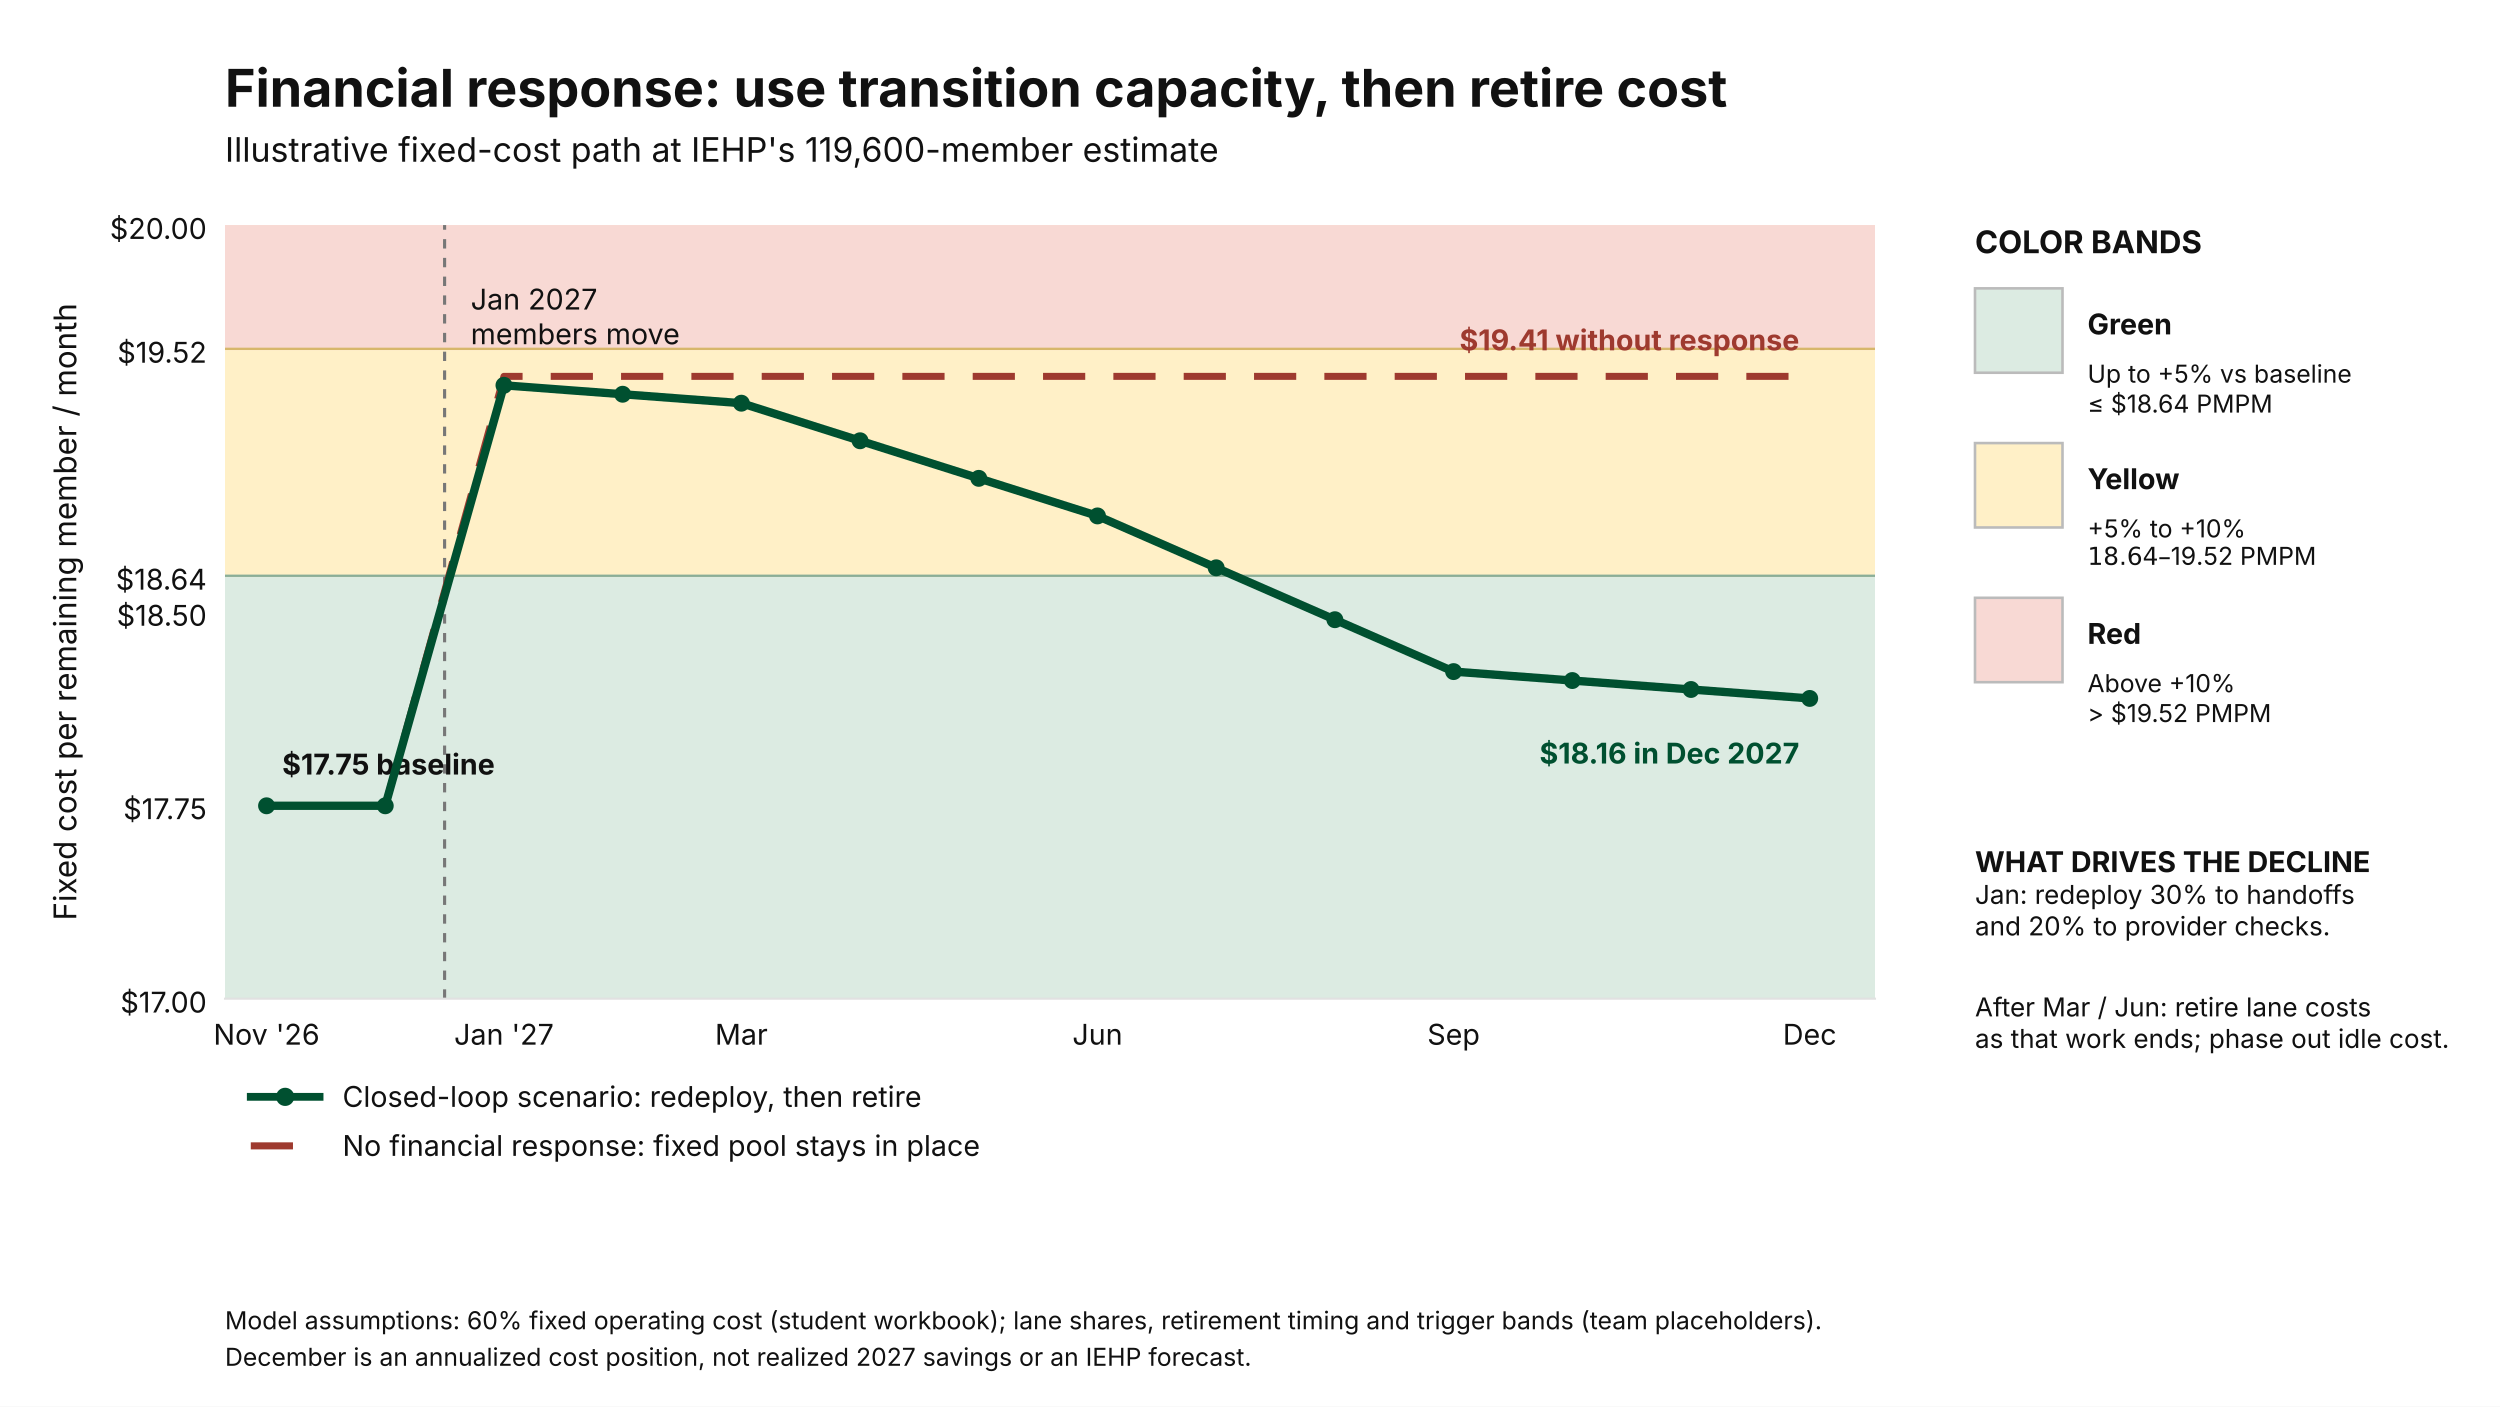
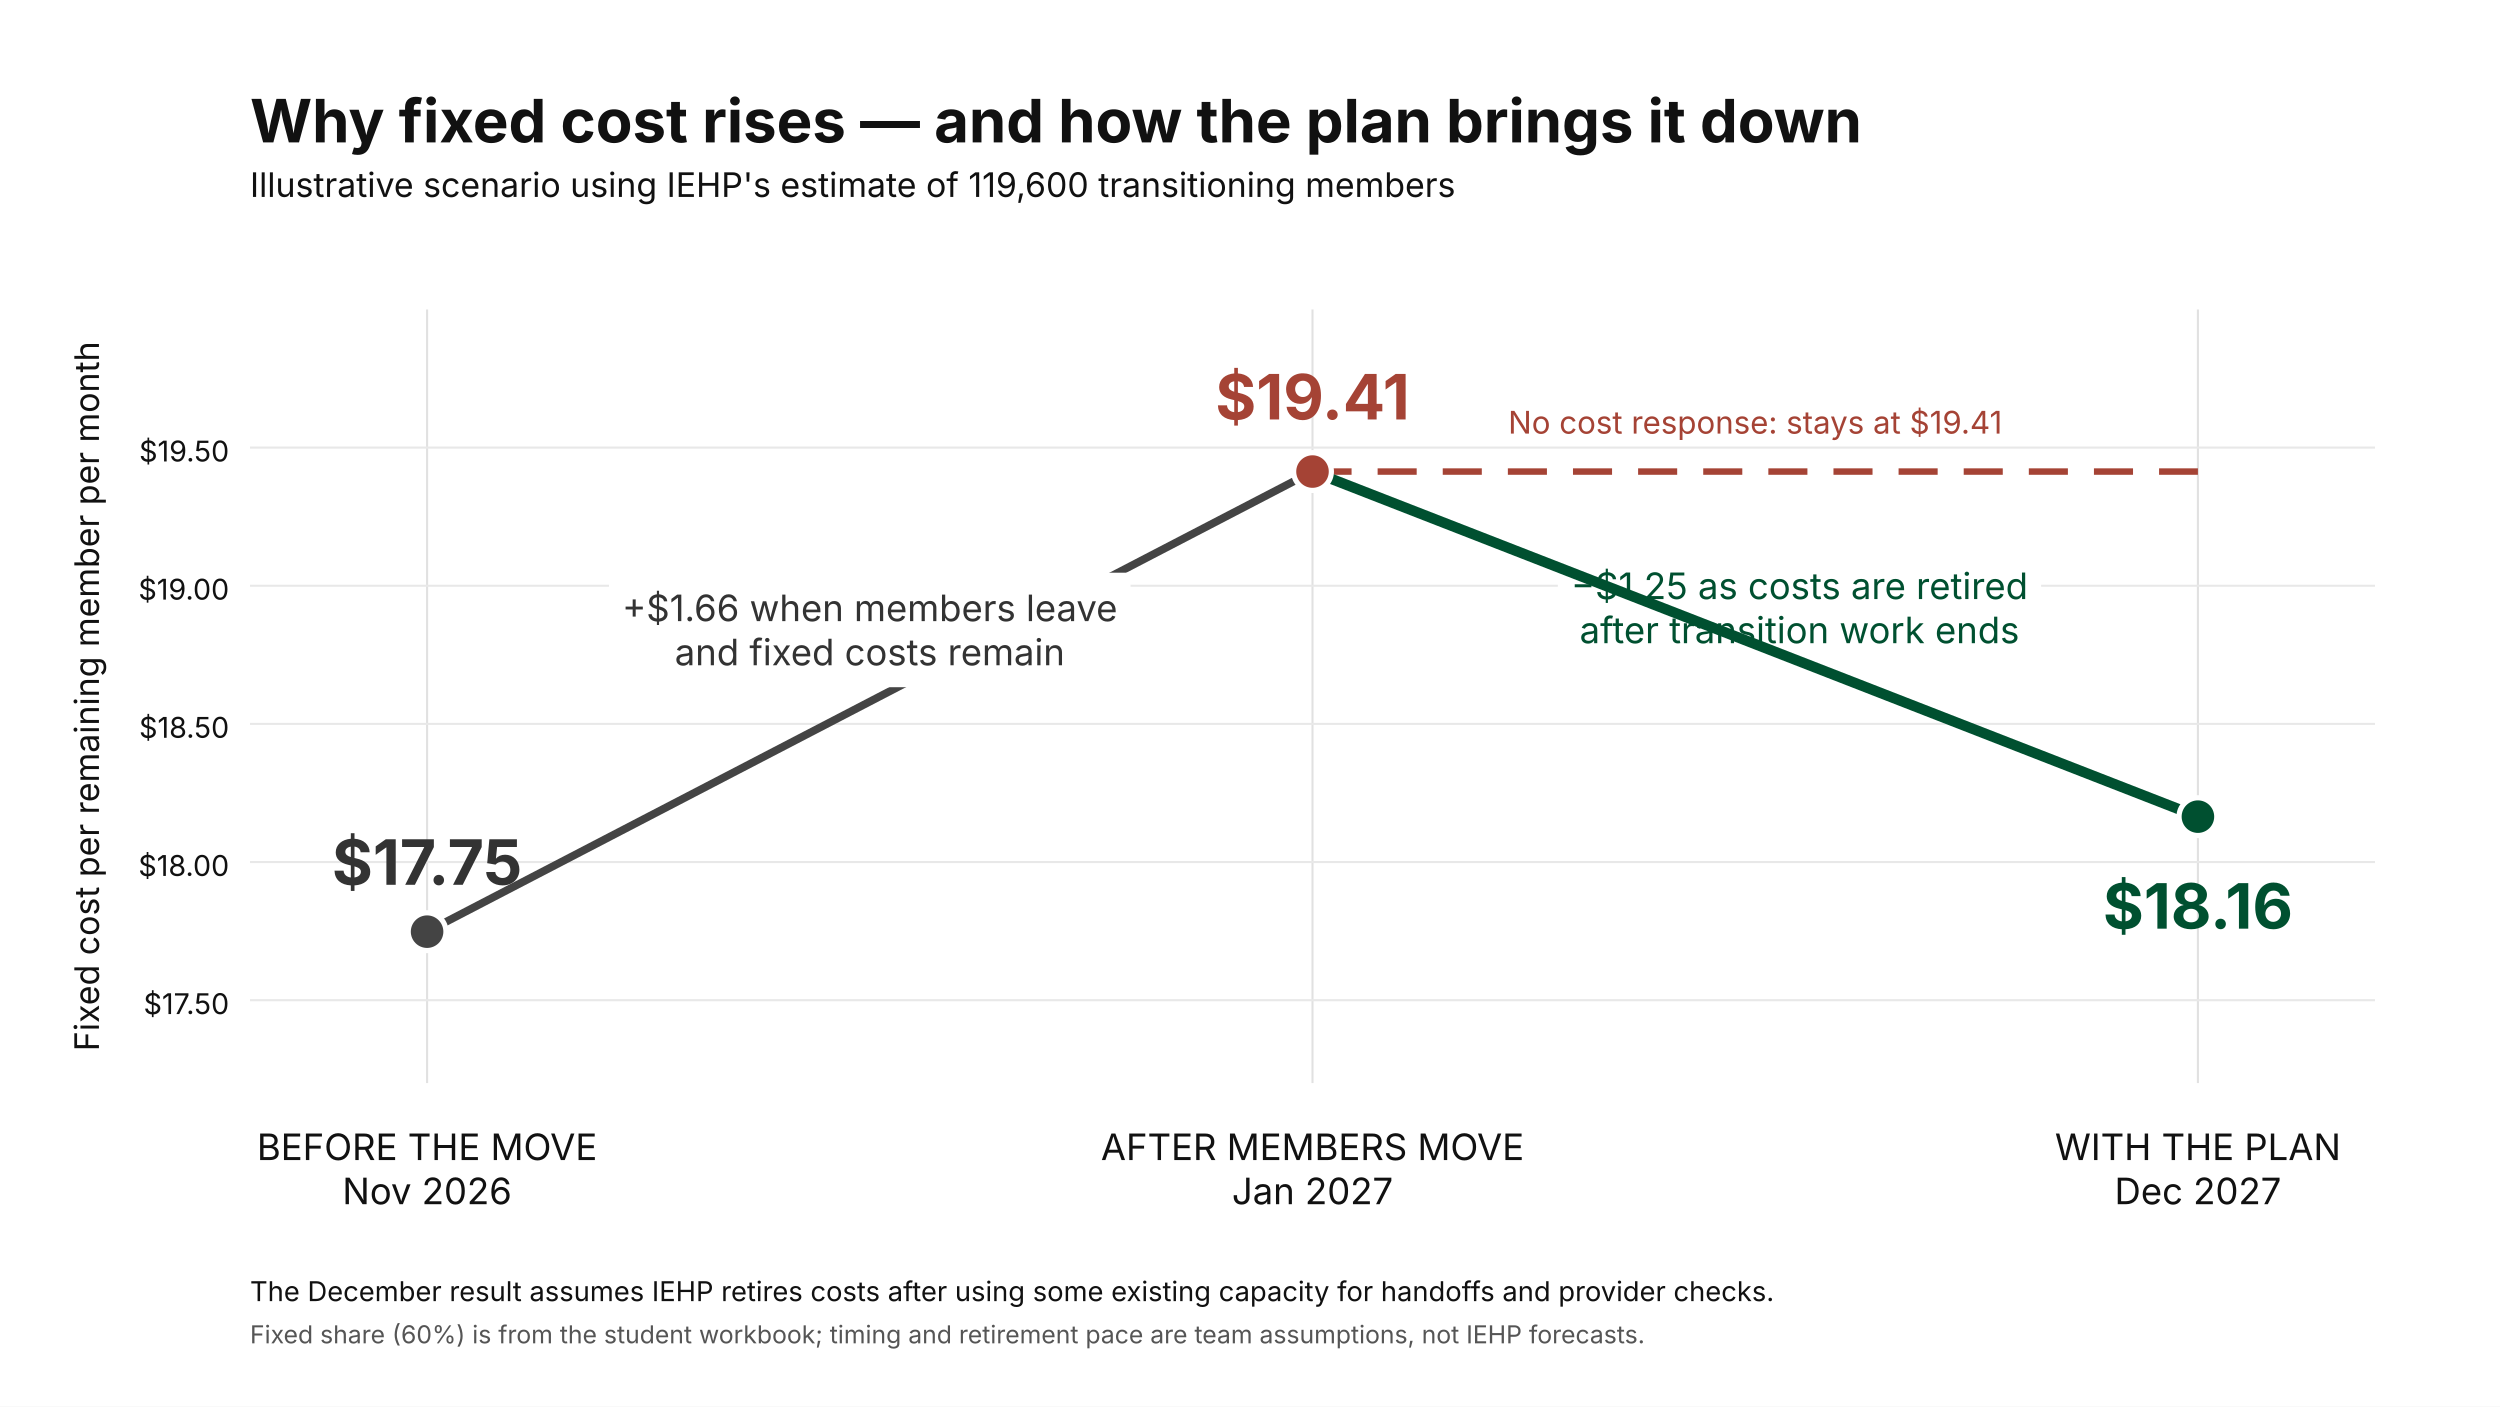
<svg xmlns="http://www.w3.org/2000/svg" xmlns:xlink="http://www.w3.org/1999/xlink" width="959.76pt" height="540pt" viewBox="0 0 959.76 540" version="1.1">
  <defs>
    <style type="text/css">*{stroke-linejoin: round; stroke-linecap: butt}</style>
  </defs>
  <g id="figure_1">
    <g id="patch_1">
      <path d="M 0 540  L 959.76 540  L 959.76 0  L 0 0  z " style="fill: #ffffff" />
    </g>
    <g id="axes_1">
      <g id="patch_2">
-         <path d="M 86.378 383.4  L 719.82 383.4  L 719.82 86.4  L 86.378 86.4  z " style="fill: #ffffff" />
-       </g>
-       <g id="patch_3">
-         <path d="M 86.378 383.4  L 719.82 383.4  L 719.82 221.04  L 86.378 221.04  z " clip-path="url(#p89c7a95bb6)" style="fill: #dcebe2; stroke: #dcebe2; stroke-linejoin: miter" />
-       </g>
-       <g id="patch_4">
-         <path d="M 86.378 221.04  L 719.82 221.04  L 719.82 133.92  L 86.378 133.92  z " clip-path="url(#p89c7a95bb6)" style="fill: #fff0c7; stroke: #fff0c7; stroke-linejoin: miter" />
-       </g>
-       <g id="patch_5">
-         <path d="M 86.378 133.92  L 719.82 133.92  L 719.82 86.4  L 86.378 86.4  z " clip-path="url(#p89c7a95bb6)" style="fill: #f8d9d4; stroke: #f8d9d4; stroke-linejoin: miter" />
+         <path d="M 95.976 415.8  L 911.772 415.8  L 911.772 118.8  L 95.976 118.8  z " style="fill: #ffffff" />
      </g>
      <g id="matplotlib.axis_1">
        <g id="xtick_1">
-           <g id="line2d_1" />
+           <g id="line2d_1">
+             <path d="M 163.959 415.8  L 163.959 118.8  " clip-path="url(#pc200cc74a9)" style="fill: none; stroke: #e1e1e1; stroke-width: 0.8; stroke-linecap: square" />
+           </g>
+           <g id="line2d_2" />
          <g id="text_1">
-             <text style="font-size: 11px; font-family: 'Inter'; text-anchor: middle; fill: #111111" x="102.328" y="401.056" transform="rotate(-0 102.3284 401.0562)">Nov '26</text>
+             <text style="font-size: 14px; font-family: 'Inter'; fill: #111111" transform="translate(98.63041 445.3625)">BEFORE THE MOVE</text>
+             <text style="font-size: 14px; font-family: 'Inter'; fill: #111111" transform="translate(131.4254 462.302)">Nov 2026</text>
          </g>
        </g>
        <g id="xtick_2">
-           <g id="line2d_2" />
+           <g id="line2d_3">
+             <path d="M 503.874 415.8  L 503.874 118.8  " clip-path="url(#pc200cc74a9)" style="fill: none; stroke: #e1e1e1; stroke-width: 0.8; stroke-linecap: square" />
+           </g>
+           <g id="line2d_4" />
          <g id="text_2">
-             <text style="font-size: 11px; font-family: 'Inter'; text-anchor: middle; fill: #111111" x="193.471" y="401.056" transform="rotate(-0 193.471 401.0562)">Jan '27</text>
+             <text style="font-size: 14px; font-family: 'Inter'; fill: #111111" transform="translate(422.6281 445.3625)">AFTER MEMBERS MOVE</text>
+             <text style="font-size: 14px; font-family: 'Inter'; fill: #111111" transform="translate(472.9274 462.302)">Jan 2027</text>
          </g>
        </g>
        <g id="xtick_3">
-           <g id="line2d_3" />
+           <g id="line2d_5">
+             <path d="M 843.789 415.8  L 843.789 118.8  " clip-path="url(#pc200cc74a9)" style="fill: none; stroke: #e1e1e1; stroke-width: 0.8; stroke-linecap: square" />
+           </g>
+           <g id="line2d_6" />
          <g id="text_3">
-             <text style="font-size: 11px; font-family: 'Inter'; text-anchor: middle; fill: #111111" x="284.614" y="401.056" transform="rotate(-0 284.6137 401.0562)">Mar</text>
-           </g>
-         </g>
-         <g id="xtick_4">
-           <g id="line2d_4" />
-           <g id="text_4">
-             <text style="font-size: 11px; font-family: 'Inter'; text-anchor: middle; fill: #111111" x="421.328" y="401.056" transform="rotate(-0 421.3277 401.0562)">Jun</text>
-           </g>
-         </g>
-         <g id="xtick_5">
-           <g id="line2d_5" />
-           <g id="text_5">
-             <text style="font-size: 11px; font-family: 'Inter'; text-anchor: middle; fill: #111111" x="558.042" y="401.056" transform="rotate(-0 558.0417 401.0562)">Sep</text>
-           </g>
-         </g>
-         <g id="xtick_6">
-           <g id="line2d_6" />
-           <g id="text_6">
-             <text style="font-size: 11px; font-family: 'Inter'; text-anchor: middle; fill: #111111" x="694.756" y="401.056" transform="rotate(-0 694.7558 401.0562)">Dec</text>
+             <text style="font-size: 14px; font-family: 'Inter'; fill: #111111" transform="translate(788.8926 445.3625)">WITH THE PLAN</text>
+             <text style="font-size: 14px; font-family: 'Inter'; fill: #111111" transform="translate(811.7727 462.302)">Dec 2027</text>
          </g>
        </g>
      </g>
      <g id="matplotlib.axis_2">
        <g id="ytick_1">
-           <g id="line2d_7" />
-           <g id="text_7">
-             <text style="font-size: 11px; font-family: 'Inter'; text-anchor: end; fill: #111111" x="79.378" y="388.728" transform="rotate(-0 79.3784 388.7281)">$17.00</text>
+           <g id="line2d_7">
+             <path d="M 95.976 383.979  L 911.772 383.979  " clip-path="url(#pc200cc74a9)" style="fill: none; stroke: #e8e8e8; stroke-width: 0.8; stroke-linecap: square" />
+           </g>
+           <g id="line2d_8" />
+           <g id="text_4">
+             <text style="font-size: 11px; font-family: 'Inter'; text-anchor: end; fill: #111111" x="87.976" y="389.307" transform="rotate(-0 87.976 389.3067)">$17.50</text>
          </g>
        </g>
        <g id="ytick_2">
-           <g id="line2d_8" />
-           <g id="text_8">
-             <text style="font-size: 11px; font-family: 'Inter'; text-anchor: end; fill: #111111" x="79.378" y="314.478" transform="rotate(-0 79.3784 314.4781)">$17.75</text>
+           <g id="line2d_9">
+             <path d="M 95.976 330.943  L 911.772 330.943  " clip-path="url(#pc200cc74a9)" style="fill: none; stroke: #e8e8e8; stroke-width: 0.8; stroke-linecap: square" />
+           </g>
+           <g id="line2d_10" />
+           <g id="text_5">
+             <text style="font-size: 11px; font-family: 'Inter'; text-anchor: end; fill: #111111" x="87.976" y="336.271" transform="rotate(-0 87.976 336.271)">$18.00</text>
          </g>
        </g>
        <g id="ytick_3">
-           <g id="line2d_9" />
-           <g id="text_9">
-             <text style="font-size: 11px; font-family: 'Inter'; text-anchor: end; fill: #111111" x="79.378" y="240.228" transform="rotate(-0 79.3784 240.2281)">$18.50</text>
+           <g id="line2d_11">
+             <path d="M 95.976 277.907  L 911.772 277.907  " clip-path="url(#pc200cc74a9)" style="fill: none; stroke: #e8e8e8; stroke-width: 0.8; stroke-linecap: square" />
+           </g>
+           <g id="line2d_12" />
+           <g id="text_6">
+             <text style="font-size: 11px; font-family: 'Inter'; text-anchor: end; fill: #111111" x="87.976" y="283.235" transform="rotate(-0 87.976 283.2353)">$18.50</text>
          </g>
        </g>
        <g id="ytick_4">
-           <g id="line2d_10" />
-           <g id="text_10">
-             <text style="font-size: 11px; font-family: 'Inter'; text-anchor: end; fill: #111111" x="79.378" y="226.368" transform="rotate(-0 79.3784 226.3681)">$18.64</text>
+           <g id="line2d_13">
+             <path d="M 95.976 224.871  L 911.772 224.871  " clip-path="url(#pc200cc74a9)" style="fill: none; stroke: #e8e8e8; stroke-width: 0.8; stroke-linecap: square" />
+           </g>
+           <g id="line2d_14" />
+           <g id="text_7">
+             <text style="font-size: 11px; font-family: 'Inter'; text-anchor: end; fill: #111111" x="87.976" y="230.2" transform="rotate(-0 87.976 230.1996)">$19.00</text>
          </g>
        </g>
        <g id="ytick_5">
-           <g id="line2d_11" />
-           <g id="text_11">
-             <text style="font-size: 11px; font-family: 'Inter'; text-anchor: end; fill: #111111" x="79.378" y="139.248" transform="rotate(-0 79.3784 139.2481)">$19.52</text>
+           <g id="line2d_15">
+             <path d="M 95.976 171.836  L 911.772 171.836  " clip-path="url(#pc200cc74a9)" style="fill: none; stroke: #e8e8e8; stroke-width: 0.8; stroke-linecap: square" />
+           </g>
+           <g id="line2d_16" />
+           <g id="text_8">
+             <text style="font-size: 11px; font-family: 'Inter'; text-anchor: end; fill: #111111" x="87.976" y="177.164" transform="rotate(-0 87.976 177.1638)">$19.50</text>
          </g>
        </g>
-         <g id="ytick_6">
-           <g id="line2d_12" />
-           <g id="text_12">
-             <text style="font-size: 11px; font-family: 'Inter'; text-anchor: end; fill: #111111" x="79.378" y="91.728" transform="rotate(-0 79.3784 91.72813)">$20.00</text>
-           </g>
-         </g>
-         <g id="text_13">
-           <text style="font-size: 12px; font-family: 'Inter'; text-anchor: middle; fill: #111111" x="29.285" y="234.9" transform="rotate(-90 29.28496 234.9)">Fixed cost per remaining member / month</text>
+         <g id="text_9">
+           <text style="font-size: 13px; font-family: 'Inter'; text-anchor: middle; fill: #111111" x="37.981" y="267.3" transform="rotate(-90 37.98057 267.3)">Fixed cost per remaining member per month</text>
        </g>
      </g>
-       <g id="line2d_13">
-         <path d="M 86.378 221.04  L 719.82 221.04  " clip-path="url(#p89c7a95bb6)" style="fill: none; stroke: #8aae98; stroke-width: 0.9; stroke-linecap: square" />
+       <g id="line2d_17">
+         <path d="M 503.874 181.033  L 843.789 181.033  " clip-path="url(#pc200cc74a9)" style="fill: none; stroke-dasharray: 15,10; stroke-dashoffset: 0; stroke: #a54335; stroke-width: 2.5" />
      </g>
-       <g id="line2d_14">
-         <path d="M 86.378 133.92  L 719.82 133.92  " clip-path="url(#p89c7a95bb6)" style="fill: none; stroke: #d7b76b; stroke-width: 0.9; stroke-linecap: square" />
+       <g id="line2d_18">
+         <path d="M 163.959 357.673  L 503.874 181.033  " clip-path="url(#pc200cc74a9)" style="fill: none; stroke: #444444; stroke-width: 3; stroke-linecap: square" />
      </g>
-       <g id="line2d_15">
-         <path d="M 170.685 383.4  L 170.685 86.4  " clip-path="url(#p89c7a95bb6)" style="fill: none; stroke-dasharray: 3.6,3.6; stroke-dashoffset: 0; stroke: #777777; stroke-width: 1.2" />
+       <g id="text_10">
+         <text style="font-weight: 700; font-size: 24px; font-family: 'Inter'; text-anchor: middle; fill: #333333" x="163.959" y="339.673" transform="rotate(-0 163.959 339.6729)">$17.75</text>
      </g>
-       <g id="patch_6">
-         <path d="M 86.378 383.4  L 719.82 383.4  " style="fill: none; stroke: #e1e1e1; stroke-width: 0.8; stroke-linejoin: miter; stroke-linecap: square" />
+       <g id="text_11">
+         <text style="font-weight: 700; font-size: 24px; font-family: 'Inter'; text-anchor: middle; fill: #a54335" x="503.874" y="161.033" transform="rotate(-0 503.874 161.0327)">$19.41</text>
      </g>
-       <g id="line2d_16">
-         <path d="M 147.9 309.348  L 193.471 144.484  L 239.042 144.484  L 284.614 144.484  L 330.185 144.484  L 375.756 144.484  L 421.328 144.484  L 466.899 144.484  L 512.47 144.484  L 558.042 144.484  L 603.613 144.484  L 649.184 144.484  L 694.756 144.484  " clip-path="url(#p89c7a95bb6)" style="fill: none; stroke-dasharray: 16.2,10.8; stroke-dashoffset: 0; stroke: #9e3a2f; stroke-width: 2.7" />
+       <g id="text_12">
+         <text style="font-weight: 700; font-size: 24px; font-family: 'Inter'; text-anchor: middle; fill: #005030" x="843.789" y="356.513" transform="rotate(-0 843.789 356.5128)">$18.16</text>
+       </g>
+       <g id="text_13">
+         <g id="patch_3">
+           <path d="M 233.803 263.822  L 434.03 263.822  L 434.03 219.863  L 233.803 219.863  z " style="fill: #ffffff" />
+         </g>
+         <text style="font-size: 14px; font-family: 'Inter'; fill: #333333" transform="translate(238.8434 238.4659)">+$1.66 when members leave</text>
+         <text style="font-size: 14px; font-family: 'Inter'; fill: #333333" transform="translate(259.0384 255.4054)">and fixed costs remain</text>
      </g>
      <g id="text_14">
-         <text style="font-size: 11px; font-family: 'Inter'; fill: #111111" transform="translate(180.7111 118.8363)">Jan 2027</text>
-         <text style="font-size: 11px; font-family: 'Inter'; fill: #111111" transform="translate(180.7111 132.1458)">members move</text>
+         <g id="patch_4">
+           <path d="M 598.068 255.337  L 783.586 255.337  L 783.586 211.378  L 598.068 211.378  z " style="fill: #ffffff" />
+         </g>
+         <text style="font-size: 14px; font-family: 'Inter'; fill: #005030" transform="translate(603.1085 229.9802)">−$1.25 as costs are retired</text>
+         <text style="font-size: 14px; font-family: 'Inter'; fill: #005030" transform="translate(606.416 246.9196)">after transition work ends</text>
      </g>
      <g id="text_15">
-         <text style="font-weight: 700; font-size: 11px; font-family: 'Inter'; text-anchor: start; fill: #111111" x="108.328" y="297.348" transform="rotate(-0 108.3284 297.348)">$17.75 baseline</text>
+         <text style="font-size: 12px; font-family: 'Inter'; text-anchor: middle; fill: #a54335" x="673.832" y="166.47" transform="rotate(-0 673.8315 166.4703)">No cost response: stays at $19.41</text>
      </g>
-       <g id="text_16">
-         <text style="font-weight: 700; font-size: 11px; font-family: 'Inter'; text-anchor: end; fill: #9e3a2f" x="690.756" y="134.484" transform="rotate(-0 690.7558 134.4839)">$19.41 without response</text>
+       <g id="line2d_19">
+         <path d="M 503.874 181.033  L 843.789 313.513  " clip-path="url(#pc200cc74a9)" style="fill: none; stroke: #005030; stroke-width: 4; stroke-linecap: square" />
      </g>
-       <g id="text_17">
-         <text style="font-weight: 700; font-size: 11px; font-family: 'Inter'; text-anchor: end; fill: #005030" x="690.756" y="293.132" transform="rotate(-0 690.7558 293.132)">$18.16 in Dec 2027</text>
-       </g>
-       <g id="line2d_17">
-         <path d="M 102.328 309.348  L 147.9 309.348  L 193.471 147.919  L 239.042 151.353  L 284.614 154.788  L 330.185 169.213  L 375.756 183.639  L 421.328 198.065  L 466.899 217.986  L 512.47 237.907  L 558.042 257.828  L 603.613 261.263  L 649.184 264.697  L 694.756 268.132  " clip-path="url(#p89c7a95bb6)" style="fill: none; stroke: #005030; stroke-width: 3.2; stroke-linecap: square" />
+       <g id="PathCollection_1">
        <defs>
-           <path id="m0adfd12943" d="M 0 2.75  C 0.729 2.75 1.429 2.46 1.945 1.945  C 2.46 1.429 2.75 0.729 2.75 0  C 2.75 -0.729 2.46 -1.429 1.945 -1.945  C 1.429 -2.46 0.729 -2.75 0 -2.75  C -0.729 -2.75 -1.429 -2.46 -1.945 -1.945  C -2.46 -1.429 -2.75 -0.729 -2.75 0  C -2.75 0.729 -2.46 1.429 -1.945 1.945  C -1.429 2.46 -0.729 2.75 0 2.75  z " style="stroke: #005030" />
+           <path id="C0_0_e3cd756fff" d="M 0 7.246  C 1.922 7.246 3.765 6.482 5.123 5.123  C 6.482 3.765 7.246 1.922 7.246 -0  C 7.246 -1.922 6.482 -3.765 5.123 -5.123  C 3.765 -6.482 1.922 -7.246 0 -7.246  C -1.922 -7.246 -3.765 -6.482 -5.123 -5.123  C -6.482 -3.765 -7.246 -1.922 -7.246 0  C -7.246 1.922 -6.482 3.765 -5.123 5.123  C -3.765 6.482 -1.922 7.246 0 7.246  z " />
        </defs>
-         <g clip-path="url(#p89c7a95bb6)">
-           <use xlink:href="#m0adfd12943" x="102.328" y="309.348" style="fill: #005030; stroke: #005030" />
-           <use xlink:href="#m0adfd12943" x="147.9" y="309.348" style="fill: #005030; stroke: #005030" />
-           <use xlink:href="#m0adfd12943" x="193.471" y="147.919" style="fill: #005030; stroke: #005030" />
-           <use xlink:href="#m0adfd12943" x="239.042" y="151.353" style="fill: #005030; stroke: #005030" />
-           <use xlink:href="#m0adfd12943" x="284.614" y="154.788" style="fill: #005030; stroke: #005030" />
-           <use xlink:href="#m0adfd12943" x="330.185" y="169.213" style="fill: #005030; stroke: #005030" />
-           <use xlink:href="#m0adfd12943" x="375.756" y="183.639" style="fill: #005030; stroke: #005030" />
-           <use xlink:href="#m0adfd12943" x="421.328" y="198.065" style="fill: #005030; stroke: #005030" />
-           <use xlink:href="#m0adfd12943" x="466.899" y="217.986" style="fill: #005030; stroke: #005030" />
-           <use xlink:href="#m0adfd12943" x="512.47" y="237.907" style="fill: #005030; stroke: #005030" />
-           <use xlink:href="#m0adfd12943" x="558.042" y="257.828" style="fill: #005030; stroke: #005030" />
-           <use xlink:href="#m0adfd12943" x="603.613" y="261.263" style="fill: #005030; stroke: #005030" />
-           <use xlink:href="#m0adfd12943" x="649.184" y="264.697" style="fill: #005030; stroke: #005030" />
-           <use xlink:href="#m0adfd12943" x="694.756" y="268.132" style="fill: #005030; stroke: #005030" />
+         <g clip-path="url(#pc200cc74a9)">
+           <use xlink:href="#C0_0_e3cd756fff" x="163.959" y="357.673" style="fill: #444444; stroke: #ffffff; stroke-width: 2" />
+         </g>
+         <g clip-path="url(#pc200cc74a9)">
+           <use xlink:href="#C0_0_e3cd756fff" x="503.874" y="181.033" style="fill: #a54335; stroke: #ffffff; stroke-width: 2" />
+         </g>
+         <g clip-path="url(#pc200cc74a9)">
+           <use xlink:href="#C0_0_e3cd756fff" x="843.789" y="313.513" style="fill: #005030; stroke: #ffffff; stroke-width: 2" />
        </g>
      </g>
    </g>
-     <g id="patch_7">
-       <path d="M 758.21 143.1  L 791.802 143.1  L 791.802 110.7  L 758.21 110.7  z " style="fill: #dcebe2; stroke: #bbbbbb; stroke-linejoin: miter" />
+     <g id="text_16">
+       <text style="font-weight: 700; font-size: 23px; font-family: 'Inter'; text-anchor: start; fill: #111111" x="95.976" y="54.681" transform="rotate(-0 95.976 54.68125)">Why fixed cost rises — and how the plan brings it down</text>
    </g>
-     <g id="patch_8">
-       <path d="M 758.21 202.5  L 791.802 202.5  L 791.802 170.1  L 758.21 170.1  z " style="fill: #fff0c7; stroke: #bbbbbb; stroke-linejoin: miter" />
-     </g>
-     <g id="patch_9">
-       <path d="M 758.21 261.9  L 791.802 261.9  L 791.802 229.5  L 758.21 229.5  z " style="fill: #f8d9d4; stroke: #bbbbbb; stroke-linejoin: miter" />
+     <g id="text_17">
+       <text style="font-size: 13px; font-family: 'Inter'; text-anchor: start; fill: #111111" x="95.976" y="75.6" transform="rotate(-0 95.976 75.6)">Illustrative scenario using IEHP's estimate of 119,600 transitioning members</text>
    </g>
    <g id="text_18">
-       <text style="font-weight: 700; font-size: 20px; font-family: 'Inter'; text-anchor: start; fill: #111111" x="86.378" y="40.975" transform="rotate(-0 86.3784 40.975)">Financial response: use transition capacity, then retire cost</text>
+       <text style="font-size: 10.5px; font-family: 'Inter'; text-anchor: start; fill: #111111" x="95.976" y="499.5" transform="rotate(-0 95.976 499.5)">The December result assumes IEHP retires costs after using some existing capacity for handoffs and provider checks.</text>
    </g>
    <g id="text_19">
-       <text style="font-size: 13px; font-family: 'Inter'; text-anchor: start; fill: #111111" x="86.378" y="62.1" transform="rotate(-0 86.3784 62.1)">Illustrative fixed-cost path at IEHP's 119,600-member estimate</text>
-     </g>
-     <g id="text_20">
-       <text style="font-weight: 700; font-size: 12px; font-family: 'Inter'; text-anchor: start; fill: #111111" x="758.21" y="97.2" transform="rotate(-0 758.2104 97.2)">COLOR BANDS</text>
-     </g>
-     <g id="text_21">
-       <text style="font-weight: 700; font-size: 11px; font-family: 'Inter'; text-anchor: start; fill: #111111" x="801.4" y="128.376" transform="rotate(-0 801.3996 128.3762)">Green</text>
-     </g>
-     <g id="text_22">
-       <text style="font-size: 9.5px; font-family: 'Inter'; fill: #111111" transform="translate(801.3996 146.9031)">Up to +5% vs baseline</text>
-       <text style="font-size: 9.5px; font-family: 'Inter'; fill: #111111" transform="translate(801.3996 158.3978)">≤ $18.64 PMPM</text>
-     </g>
-     <g id="text_23">
-       <text style="font-weight: 700; font-size: 11px; font-family: 'Inter'; text-anchor: start; fill: #111111" x="801.4" y="187.776" transform="rotate(-0 801.3996 187.7763)">Yellow</text>
-     </g>
-     <g id="text_24">
-       <text style="font-size: 9.5px; font-family: 'Inter'; fill: #111111" transform="translate(801.3996 206.3031)">+5% to +10%</text>
-       <g style="fill: #111111" transform="translate(801.3996 217.7978)">
-         <text>
-           <tspan x="0" y="-0.953" style="font-size: 9.5px; font-family: 'DejaVu Sans'; fill: #111111">1</tspan>
-           <tspan x="6.044" y="-0.953" style="font-size: 9.5px; font-family: 'DejaVu Sans'; fill: #111111">8</tspan>
-           <tspan x="12.088" y="-0.953" style="font-size: 9.5px; font-family: 'DejaVu Sans'; fill: #111111">.</tspan>
-           <tspan x="15.108" y="-0.953" style="font-size: 9.5px; font-family: 'DejaVu Sans'; fill: #111111">6</tspan>
-           <tspan x="21.152" y="-0.953" style="font-size: 9.5px; font-family: 'DejaVu Sans'; fill: #111111">4</tspan>
-           <tspan x="27.197" y="-0.953" style="font-size: 9.5px; font-family: 'DejaVu Sans Display'; fill: #111111">–</tspan>
-           <tspan x="31.947" y="-0.953" style="font-size: 9.5px; font-family: 'Inter'; fill: #111111">1</tspan>
-           <tspan x="35.811" y="-0.953" style="font-size: 9.5px; font-family: 'Inter'; fill: #111111">9</tspan>
-           <tspan x="41.702" y="-0.953" style="font-size: 9.5px; font-family: 'Inter'; fill: #111111">.</tspan>
-           <tspan x="44.438" y="-0.953" style="font-size: 9.5px; font-family: 'Inter'; fill: #111111">5</tspan>
-           <tspan x="50.074" y="-0.953" style="font-size: 9.5px; font-family: 'Inter'; fill: #111111">2</tspan>
-           <tspan x="55.868" y="-0.953" style="font-size: 9.5px; font-family: 'Inter'; fill: #111111"> </tspan>
-           <tspan x="58.54" y="-0.953" style="font-size: 9.5px; font-family: 'Inter'; fill: #111111">P</tspan>
-           <tspan x="64.607" y="-0.953" style="font-size: 9.5px; font-family: 'Inter'; fill: #111111">M</tspan>
-           <tspan x="73.189" y="-0.953" style="font-size: 9.5px; font-family: 'Inter'; fill: #111111">P</tspan>
-           <tspan x="79.256" y="-0.953" style="font-size: 9.5px; font-family: 'Inter'; fill: #111111">M</tspan>
-         </text>
-       </g>
-     </g>
-     <g id="text_25">
-       <text style="font-weight: 700; font-size: 11px; font-family: 'Inter'; text-anchor: start; fill: #111111" x="801.4" y="247.176" transform="rotate(-0 801.3996 247.1763)">Red</text>
-     </g>
-     <g id="text_26">
-       <text style="font-size: 9.5px; font-family: 'Inter'; fill: #111111" transform="translate(801.3996 265.7031)">Above +10%</text>
-       <text style="font-size: 9.5px; font-family: 'Inter'; fill: #111111" transform="translate(801.3996 277.1978)">&gt; $19.52 PMPM</text>
-     </g>
-     <g id="text_27">
-       <text style="font-weight: 700; font-size: 11px; font-family: 'Inter'; text-anchor: start; fill: #111111" x="758.21" y="334.8" transform="rotate(-0 758.2104 334.8)">WHAT DRIVES THE DECLINE</text>
-     </g>
-     <g id="text_28">
-       <text style="font-size: 10px; font-family: 'Inter'; fill: #111111" transform="translate(758.2104 347.0004)">Jan: redeploy 30% to handoffs</text>
-       <text style="font-size: 10px; font-family: 'Inter'; fill: #111111" transform="translate(758.2104 359.1)">and 20% to provider checks.</text>
-     </g>
-     <g id="text_29">
-       <text style="font-size: 10px; font-family: 'Inter'; fill: #111111" transform="translate(758.2104 390.2004)">After Mar / Jun: retire lane costs</text>
-       <text style="font-size: 10px; font-family: 'Inter'; fill: #111111" transform="translate(758.2104 402.3)">as that work ends; phase out idle cost.</text>
-     </g>
-     <g id="text_30">
-       <text style="font-size: 9.5px; font-family: 'Inter'; text-anchor: start; fill: #111111" x="86.378" y="510.3" transform="rotate(-0 86.3784 510.3)">Model assumptions: 60% fixed operating cost (student workbook); lane shares, retirement timing and trigger bands (team placeholders).</text>
-     </g>
-     <g id="text_31">
-       <text style="font-size: 9.5px; font-family: 'Inter'; text-anchor: start; fill: #111111" x="86.378" y="524.34" transform="rotate(-0 86.3784 524.34)">December is an annualized cost position, not realized 2027 savings or an IEHP forecast.</text>
-     </g>
-     <g id="legend_1">
-       <g id="line2d_18">
-         <path d="M 96.278 421.087  L 109.478 421.087  L 122.678 421.087  " style="fill: none; stroke: #005030; stroke-width: 3; stroke-linecap: square" />
-         <defs>
-           <path id="mf9e8b969c7" d="M 0 3  C 0.796 3 1.559 2.684 2.121 2.121  C 2.684 1.559 3 0.796 3 0  C 3 -0.796 2.684 -1.559 2.121 -2.121  C 1.559 -2.684 0.796 -3 0 -3  C -0.796 -3 -1.559 -2.684 -2.121 -2.121  C -2.684 -1.559 -3 -0.796 -3 0  C -3 0.796 -2.684 1.559 -2.121 2.121  C -1.559 2.684 -0.796 3 0 3  z " style="stroke: #005030" />
-         </defs>
-         <g>
-           <use xlink:href="#mf9e8b969c7" x="109.478" y="421.087" style="fill: #005030; stroke: #005030" />
-         </g>
-       </g>
-       <g id="text_32">
-         <text style="font-size: 11px; font-family: 'Inter'; text-anchor: start; fill: #111111" x="131.478" y="424.937" transform="rotate(-0 131.4784 424.9371)">Closed-loop scenario: redeploy, then retire</text>
-       </g>
-       <g id="line2d_19">
-         <path d="M 96.278 439.897  L 109.478 439.897  L 122.678 439.897  " style="fill: none; stroke-dasharray: 16.2,10.8; stroke-dashoffset: 0; stroke: #9e3a2f; stroke-width: 2.7" />
-       </g>
-       <g id="text_33">
-         <text style="font-size: 11px; font-family: 'Inter'; text-anchor: start; fill: #111111" x="131.478" y="443.747" transform="rotate(-0 131.4784 443.7467)">No financial response: fixed pool stays in place</text>
-       </g>
+       <text style="font-size: 9.5px; font-family: 'Inter'; text-anchor: start; fill: #555555" x="95.976" y="515.7" transform="rotate(-0 95.976 515.7)">Fixed share (60%) is from the student workbook; timing and retirement pace are team assumptions, not IEHP forecasts.</text>
    </g>
  </g>
  <defs>
-     <clipPath id="p89c7a95bb6">
-       <rect x="86.378" y="86.4" width="633.442" height="297" />
+     <clipPath id="pc200cc74a9">
+       <rect x="95.976" y="118.8" width="815.796" height="297" />
    </clipPath>
  </defs>
</svg>
